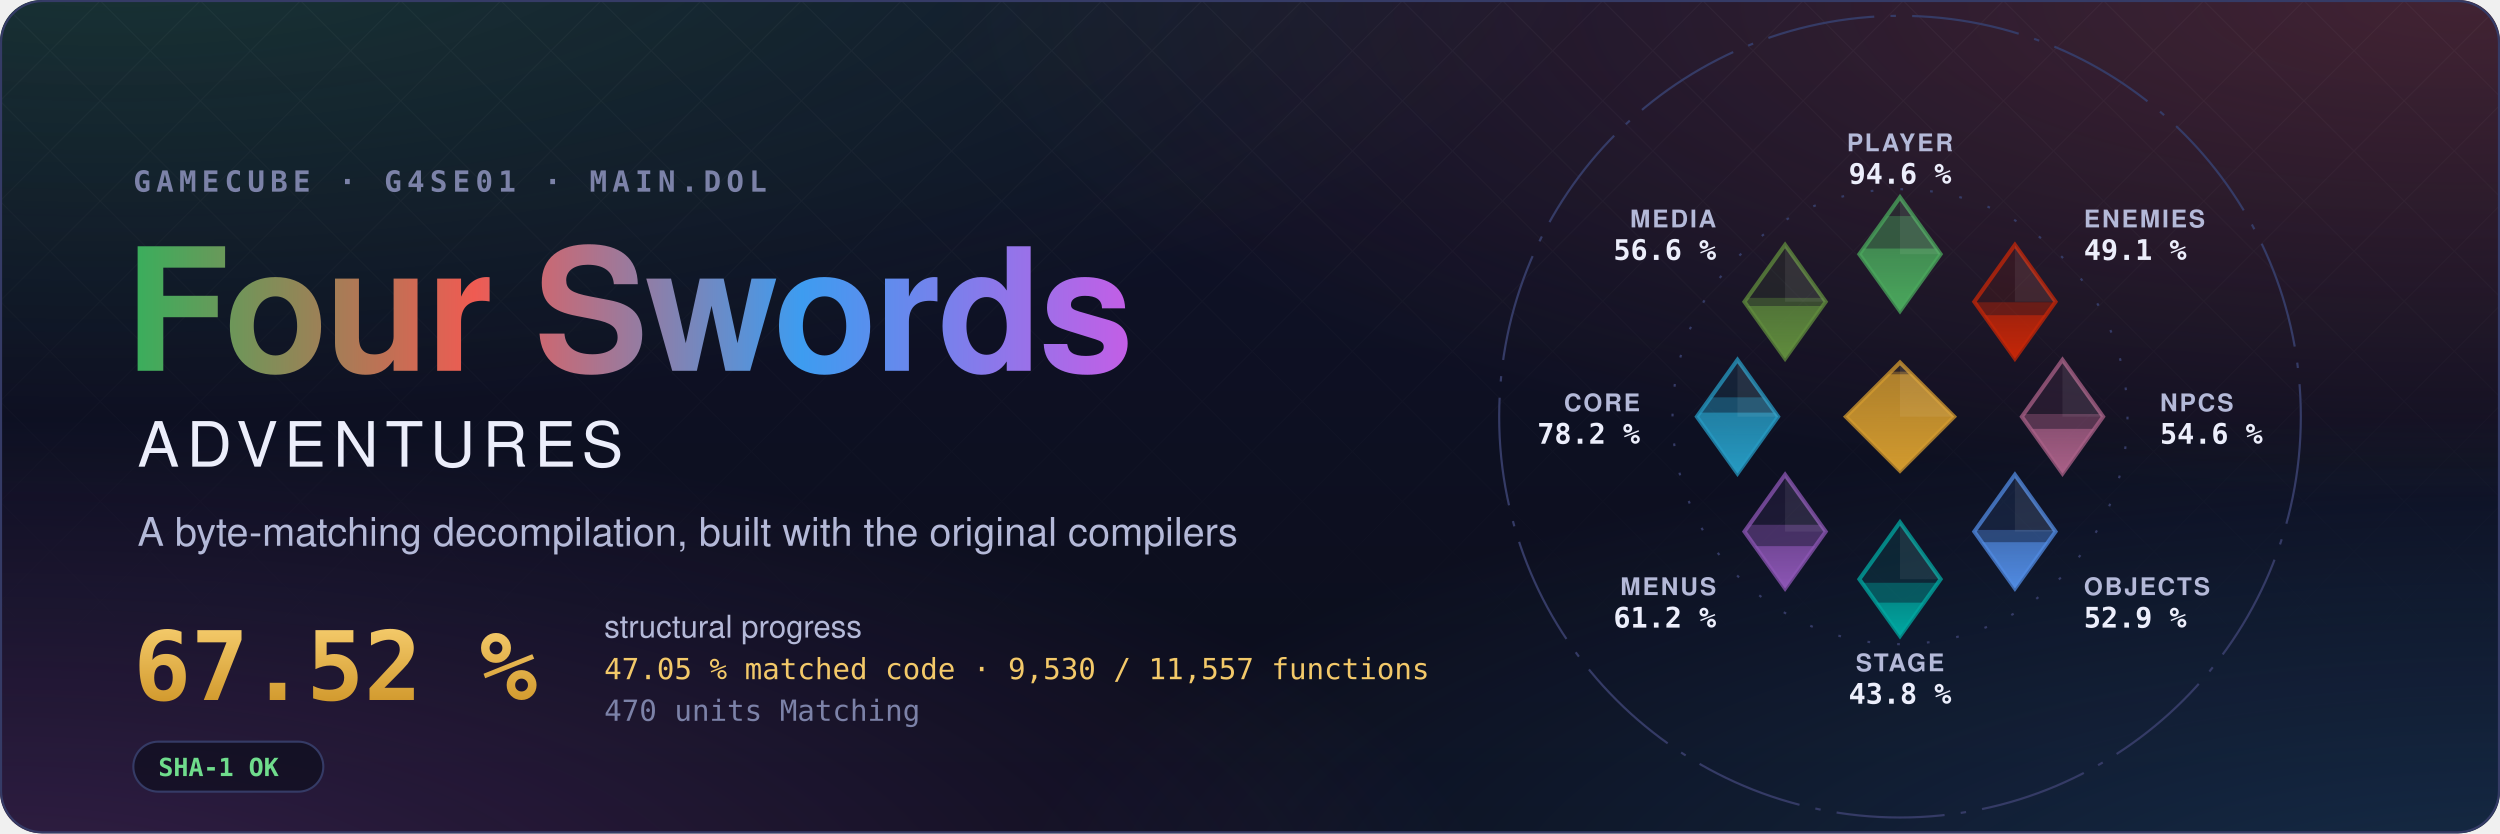
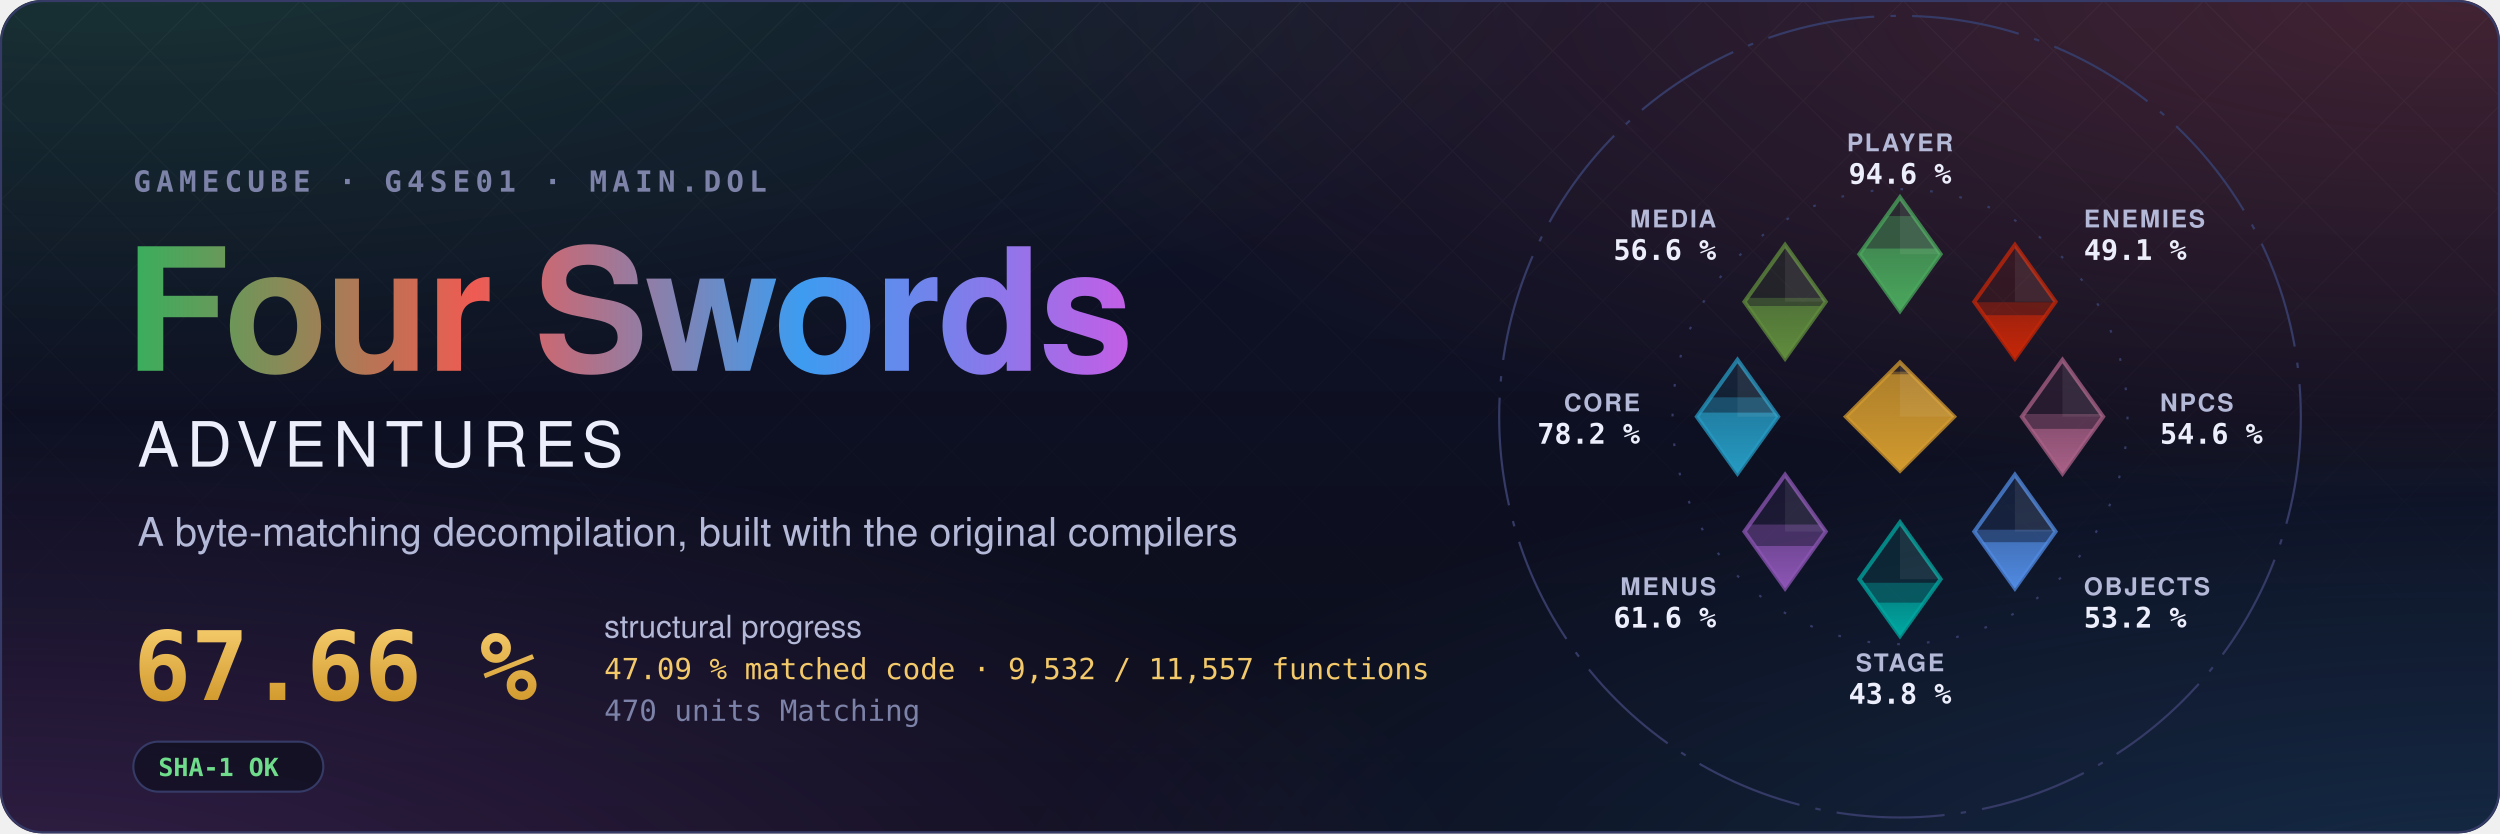
- <svg xmlns="http://www.w3.org/2000/svg" width="1200" height="400" viewBox="0 0 1200 400" role="img" aria-label="Four Swords Adventures decompilation: 67.52 % structural progress, 47.05 % matched code, 9,530 of 11,557 functions">
+ <svg xmlns="http://www.w3.org/2000/svg" width="1200" height="400" viewBox="0 0 1200 400" role="img" aria-label="Four Swords Adventures decompilation: 67.66 % structural progress, 47.09 % matched code, 9,532 of 11,557 functions">
  <style>text { font-family: -apple-system, BlinkMacSystemFont, 'Segoe UI', Helvetica, Arial, sans-serif; } .mono { font-family: ui-monospace, SFMono-Regular, 'SF Mono', Menlo, Consolas, monospace; } .spin { transform-box: fill-box; transform-origin: center; animation: spin 90s linear infinite; } @keyframes spin { to { transform: rotate(360deg); } } .rise { transform-box: fill-box; transform-origin: 50% 100%; animation: rise 1.6s cubic-bezier(.2,.8,.2,1) both; } @keyframes rise { from { transform: scaleY(0); } } @media (prefers-reduced-motion: reduce) { * { animation: none !important; } }</style>
  <defs>
    <radialGradient id="glow0" cx="0.05" cy="-0.1" r="0.6">
      <stop offset="0" stop-color="#3aae5c" stop-opacity="0.22" />
      <stop offset="1" stop-color="#3aae5c" stop-opacity="0" />
    </radialGradient>
    <radialGradient id="glow1" cx="0.98" cy="0.0" r="0.6">
      <stop offset="0" stop-color="#ef5b52" stop-opacity="0.22" />
      <stop offset="1" stop-color="#ef5b52" stop-opacity="0" />
    </radialGradient>
    <radialGradient id="glow2" cx="1.0" cy="1.1" r="0.6">
      <stop offset="0" stop-color="#3d9cf0" stop-opacity="0.22" />
      <stop offset="1" stop-color="#3d9cf0" stop-opacity="0" />
    </radialGradient>
    <radialGradient id="glow3" cx="0.0" cy="1.1" r="0.6">
      <stop offset="0" stop-color="#c35ee6" stop-opacity="0.22" />
      <stop offset="1" stop-color="#c35ee6" stop-opacity="0" />
    </radialGradient>
    <linearGradient id="sky" x1="0" y1="0" x2="0" y2="1">
      <stop offset="0" stop-color="#10132a" />
      <stop offset="1" stop-color="#0b0d1a" />
    </linearGradient>
    <linearGradient id="four" x1="0" y1="0" x2="1" y2="0">
      <stop offset="0" stop-color="#3aae5c" />
      <stop offset="0.34" stop-color="#ef5b52" />
      <stop offset="0.67" stop-color="#3d9cf0" />
      <stop offset="1" stop-color="#c35ee6" />
    </linearGradient>
    <linearGradient id="goldtext" x1="0" y1="0" x2="0" y2="1">
      <stop offset="0" stop-color="#f3c969" />
      <stop offset="1" stop-color="#d29a2e" />
    </linearGradient>
    <pattern id="lattice" width="34" height="34" patternUnits="userSpaceOnUse" patternTransform="rotate(45)">
      <path d="M0 0H34M0 0V34" stroke="#fff" stroke-opacity="0.035" />
    </pattern>
    <linearGradient id="fade" x1="0" y1="0" x2="0" y2="1">
      <stop offset="0" stop-color="#fff" />
      <stop offset="0.8" stop-color="#fff" stop-opacity="0" />
    </linearGradient>
    <mask id="fadeMask">
      <rect width="1200" height="400" fill="url(#fade)" />
    </mask>
    <clipPath id="card">
      <rect width="1200" height="400" rx="20" />
    </clipPath>
  </defs>
  <g clip-path="url(#card)">
    <rect width="1200" height="400" fill="url(#sky)" />
    <rect width="1200" height="400" fill="url(#glow0)" />
    <rect width="1200" height="400" fill="url(#glow1)" />
    <rect width="1200" height="400" fill="url(#glow2)" />
    <rect width="1200" height="400" fill="url(#glow3)" />
    <rect width="1200" height="400" fill="url(#lattice)" mask="url(#fadeMask)" />
  </g>
  <rect x="0.5" y="0.5" width="1199" height="399" rx="20" fill="none" stroke="#353b66" />
  <text x="64" y="92" class="mono" font-size="14" font-weight="600" letter-spacing="0.18em" fill="#7c82a8">GAMECUBE · G4SE01 · MAIN.DOL</text>
  <text x="60" y="178" font-size="82" font-weight="700" letter-spacing="-1.5" fill="url(#four)">Four Swords</text>
  <text x="66" y="224" font-size="30" font-weight="500" letter-spacing="0.12em" fill="#eceefb">ADVENTURES</text>
  <text x="66" y="262" font-size="19" fill="#b4b9d8">A byte-matching decompilation, built with the original compilers</text>
-   <text x="64" y="336" class="mono" font-size="46" font-weight="700" fill="url(#goldtext)">67.52 %</text>
+   <text x="64" y="336" class="mono" font-size="46" font-weight="700" fill="url(#goldtext)">67.66 %</text>
  <text x="290" y="306" font-size="15" fill="#b4b9d8">structural progress</text>
-   <text x="290" y="326" class="mono" font-size="14" fill="#f3c969">47.05 % matched code · 9,530 / 11,557 functions</text>
+   <text x="290" y="326" class="mono" font-size="14" fill="#f3c969">47.09 % matched code · 9,532 / 11,557 functions</text>
  <text x="290" y="346" class="mono" font-size="14" fill="#7c82a8">470 units Matching</text>
  <g transform="translate(64 356)">
    <rect width="91.2" height="24" rx="12" fill="#0b0d1a" fill-opacity="0.6" stroke="#353b66" />
    <text x="12" y="16.5" class="mono" font-size="12" font-weight="600" fill="#6fdc8c">SHA-1 OK</text>
  </g>
  <defs>
    <clipPath id="ec-player">
      <path d="M0 -81L15 -60L0 -39L-15 -60Z" />
    </clipPath>
    <linearGradient id="eg-player" x1="0" y1="1" x2="0" y2="0">
      <stop offset="0" stop-color="#4aa75c" />
      <stop offset="1" stop-color="#4aa75c" stop-opacity="0.65" />
    </linearGradient>
    <clipPath id="ec-enemies">
      <path d="M42.43 -63.43L57.43 -42.43L42.43 -21.43L27.43 -42.43Z" />
    </clipPath>
    <linearGradient id="eg-enemies" x1="0" y1="1" x2="0" y2="0">
      <stop offset="0" stop-color="#c52607" />
      <stop offset="1" stop-color="#c52607" stop-opacity="0.65" />
    </linearGradient>
    <clipPath id="ec-npcs">
      <path d="M60 -21L75 0L60 21L45 0Z" />
    </clipPath>
    <linearGradient id="eg-npcs" x1="0" y1="1" x2="0" y2="0">
      <stop offset="0" stop-color="#a96087" />
      <stop offset="1" stop-color="#a96087" stop-opacity="0.65" />
    </linearGradient>
    <clipPath id="ec-objects">
      <path d="M42.43 21.43L57.43 42.43L42.43 63.43L27.43 42.43Z" />
    </clipPath>
    <linearGradient id="eg-objects" x1="0" y1="1" x2="0" y2="0">
      <stop offset="0" stop-color="#508ae1" />
      <stop offset="1" stop-color="#508ae1" stop-opacity="0.65" />
    </linearGradient>
    <clipPath id="ec-stage">
      <path d="M0 39L15 60L0 81L-15 60Z" />
    </clipPath>
    <linearGradient id="eg-stage" x1="0" y1="1" x2="0" y2="0">
      <stop offset="0" stop-color="#00a8a1" />
      <stop offset="1" stop-color="#00a8a1" stop-opacity="0.65" />
    </linearGradient>
    <clipPath id="ec-menus">
      <path d="M-42.43 21.43L-27.43 42.43L-42.43 63.43L-57.43 42.43Z" />
    </clipPath>
    <linearGradient id="eg-menus" x1="0" y1="1" x2="0" y2="0">
      <stop offset="0" stop-color="#8c55b4" />
      <stop offset="1" stop-color="#8c55b4" stop-opacity="0.65" />
    </linearGradient>
    <clipPath id="ec-core">
      <path d="M-60 -21L-45 0L-60 21L-75 0Z" />
    </clipPath>
    <linearGradient id="eg-core" x1="0" y1="1" x2="0" y2="0">
      <stop offset="0" stop-color="#269ac2" />
      <stop offset="1" stop-color="#269ac2" stop-opacity="0.65" />
    </linearGradient>
    <clipPath id="ec-media">
      <path d="M-42.43 -63.43L-27.43 -42.43L-42.43 -21.43L-57.43 -42.43Z" />
    </clipPath>
    <linearGradient id="eg-media" x1="0" y1="1" x2="0" y2="0">
      <stop offset="0" stop-color="#608c3d" />
      <stop offset="1" stop-color="#608c3d" stop-opacity="0.65" />
    </linearGradient>
    <clipPath id="ec-libs">
      <path d="M0 -20L20 0L0 20L-20 0Z" />
    </clipPath>
    <linearGradient id="eg-libs" x1="0" y1="1" x2="0" y2="0">
      <stop offset="0" stop-color="#d29a2e" />
      <stop offset="1" stop-color="#d29a2e" stop-opacity="0.65" />
    </linearGradient>
  </defs>
  <g transform="translate(912 200) scale(1.3)">
    <circle class="spin" r="148" fill="none" stroke="#353b66" stroke-width="0.8" stroke-dasharray="40 6 2 6" />
    <circle r="84" fill="none" stroke="#353b66" stroke-width="0.8" stroke-dasharray="1 10" />
    <path d="M0 -81L15 -60L0 -39L-15 -60Z" fill="#4aa75c" fill-opacity="0.12" stroke="#4aa75c" stroke-opacity="0.75" stroke-width="1.5" />
    <g clip-path="url(#ec-player)">
      <rect class="rise" style="animation-delay:0.20s" x="-15.0" y="-74.08" width="30" height="35.08" fill="#4aa75c" fill-opacity="0.38" />
    </g>
    <g clip-path="url(#ec-player)">
      <rect class="rise" style="animation-delay:0.20s" x="-15.0" y="-62.09" width="30" height="23.09" fill="url(#eg-player)" />
    </g>
    <path d="M0.0 -81.0L15.0 -60.0L0.0 -60.0Z" fill="#fff" fill-opacity="0.07" />
    <text x="0.0" y="-98.0" text-anchor="middle" font-size="9" font-weight="600" letter-spacing="0.08em" fill="#b4b9d8">PLAYER</text>
    <text x="0.0" y="-86.0" text-anchor="middle" font-size="10.5" font-weight="700" fill="#eceefb" class="mono">94.6 %</text>
    <path d="M42.43 -63.43L57.43 -42.43L42.43 -21.43L27.43 -42.43Z" fill="#c52607" fill-opacity="0.12" stroke="#c52607" stroke-opacity="0.75" stroke-width="1.5" />
    <g clip-path="url(#ec-enemies)">
      <rect class="rise" style="animation-delay:0.30s" x="27.43" y="-42.23" width="30" height="20.80" fill="#c52607" fill-opacity="0.38" />
    </g>
    <g clip-path="url(#ec-enemies)">
      <rect class="rise" style="animation-delay:0.30s" x="27.43" y="-37.47" width="30" height="16.04" fill="url(#eg-enemies)" />
    </g>
    <path d="M42.43 -63.43L57.43 -42.43L42.43 -42.43Z" fill="#fff" fill-opacity="0.07" />
    <text x="67.88" y="-69.88" text-anchor="start" font-size="9" font-weight="600" letter-spacing="0.08em" fill="#b4b9d8">ENEMIES</text>
    <text x="67.88" y="-57.88" text-anchor="start" font-size="10.5" font-weight="700" fill="#eceefb" class="mono">49.1 %</text>
    <path d="M60 -21L75 0L60 21L45 0Z" fill="#a96087" fill-opacity="0.12" stroke="#a96087" stroke-opacity="0.75" stroke-width="1.5" />
    <g clip-path="url(#ec-npcs)">
      <rect class="rise" style="animation-delay:0.40s" x="45.0" y="-0.98" width="30" height="21.98" fill="#a96087" fill-opacity="0.38" />
    </g>
    <g clip-path="url(#ec-npcs)">
      <rect class="rise" style="animation-delay:0.40s" x="45.0" y="4.50" width="30" height="16.50" fill="url(#eg-npcs)" />
    </g>
    <path d="M60.0 -21.0L75.0 0.0L60.0 0.0Z" fill="#fff" fill-opacity="0.07" />
    <text x="96.0" y="-2.0" text-anchor="start" font-size="9" font-weight="600" letter-spacing="0.08em" fill="#b4b9d8">NPCS</text>
    <text x="96.0" y="10.0" text-anchor="start" font-size="10.5" font-weight="700" fill="#eceefb" class="mono">54.6 %</text>
    <path d="M42.43 21.43L57.43 42.43L42.43 63.43L27.43 42.43Z" fill="#508ae1" fill-opacity="0.12" stroke="#508ae1" stroke-opacity="0.75" stroke-width="1.5" />
    <g clip-path="url(#ec-objects)">
-       <rect class="rise" style="animation-delay:0.50s" x="27.43" y="41.82" width="30" height="21.61" fill="#508ae1" fill-opacity="0.38" />
+       <rect class="rise" style="animation-delay:0.50s" x="27.43" y="41.74" width="30" height="21.69" fill="#508ae1" fill-opacity="0.38" />
    </g>
    <g clip-path="url(#ec-objects)">
      <rect class="rise" style="animation-delay:0.50s" x="27.43" y="46.35" width="30" height="17.08" fill="url(#eg-objects)" />
    </g>
    <path d="M42.43 21.43L57.43 42.43L42.43 42.43Z" fill="#fff" fill-opacity="0.07" />
    <text x="67.88" y="65.88" text-anchor="start" font-size="9" font-weight="600" letter-spacing="0.08em" fill="#b4b9d8">OBJECTS</text>
-     <text x="67.88" y="77.88" text-anchor="start" font-size="10.5" font-weight="700" fill="#eceefb" class="mono">52.9 %</text>
+     <text x="67.88" y="77.88" text-anchor="start" font-size="10.5" font-weight="700" fill="#eceefb" class="mono">53.2 %</text>
    <path d="M0 39L15 60L0 81L-15 60Z" fill="#00a8a1" fill-opacity="0.12" stroke="#00a8a1" stroke-opacity="0.75" stroke-width="1.5" />
    <g clip-path="url(#ec-stage)">
      <rect class="rise" style="animation-delay:0.60s" x="-15.0" y="61.35" width="30" height="19.65" fill="#00a8a1" fill-opacity="0.38" />
    </g>
    <g clip-path="url(#ec-stage)">
      <rect class="rise" style="animation-delay:0.60s" x="-15.0" y="68.68" width="30" height="12.32" fill="url(#eg-stage)" />
    </g>
    <path d="M0.0 39.0L15.0 60.0L0.0 60.0Z" fill="#fff" fill-opacity="0.07" />
    <text x="0.0" y="94.0" text-anchor="middle" font-size="9" font-weight="600" letter-spacing="0.08em" fill="#b4b9d8">STAGE</text>
    <text x="0.0" y="106.0" text-anchor="middle" font-size="10.5" font-weight="700" fill="#eceefb" class="mono">43.8 %</text>
    <path d="M-42.43 21.43L-27.43 42.43L-42.43 63.43L-57.43 42.43Z" fill="#8c55b4" fill-opacity="0.12" stroke="#8c55b4" stroke-opacity="0.75" stroke-width="1.5" />
    <g clip-path="url(#ec-menus)">
-       <rect class="rise" style="animation-delay:0.70s" x="-57.43" y="39.92" width="30" height="23.51" fill="#8c55b4" fill-opacity="0.38" />
+       <rect class="rise" style="animation-delay:0.70s" x="-57.43" y="39.83" width="30" height="23.60" fill="#8c55b4" fill-opacity="0.38" />
    </g>
    <g clip-path="url(#ec-menus)">
-       <rect class="rise" style="animation-delay:0.70s" x="-57.43" y="47.81" width="30" height="15.62" fill="url(#eg-menus)" />
+       <rect class="rise" style="animation-delay:0.70s" x="-57.43" y="47.76" width="30" height="15.67" fill="url(#eg-menus)" />
    </g>
    <path d="M-42.43 21.43L-27.43 42.43L-42.43 42.43Z" fill="#fff" fill-opacity="0.07" />
    <text x="-67.88" y="65.88" text-anchor="end" font-size="9" font-weight="600" letter-spacing="0.08em" fill="#b4b9d8">MENUS</text>
-     <text x="-67.88" y="77.88" text-anchor="end" font-size="10.5" font-weight="700" fill="#eceefb" class="mono">61.2 %</text>
+     <text x="-67.88" y="77.88" text-anchor="end" font-size="10.5" font-weight="700" fill="#eceefb" class="mono">61.6 %</text>
    <path d="M-60 -21L-45 0L-60 21L-75 0Z" fill="#269ac2" fill-opacity="0.12" stroke="#269ac2" stroke-opacity="0.75" stroke-width="1.5" />
    <g clip-path="url(#ec-core)">
      <rect class="rise" style="animation-delay:0.80s" x="-75.0" y="-7.14" width="30" height="28.14" fill="#269ac2" fill-opacity="0.38" />
    </g>
    <g clip-path="url(#ec-core)">
      <rect class="rise" style="animation-delay:0.80s" x="-75.0" y="-1.49" width="30" height="22.49" fill="url(#eg-core)" />
    </g>
    <path d="M-60.0 -21.0L-45.0 0.0L-60.0 0.0Z" fill="#fff" fill-opacity="0.07" />
    <text x="-96.0" y="-2.0" text-anchor="end" font-size="9" font-weight="600" letter-spacing="0.08em" fill="#b4b9d8">CORE</text>
    <text x="-96.0" y="10.0" text-anchor="end" font-size="10.5" font-weight="700" fill="#eceefb" class="mono">78.2 %</text>
    <path d="M-42.43 -63.43L-27.43 -42.43L-42.43 -21.43L-57.43 -42.43Z" fill="#608c3d" fill-opacity="0.12" stroke="#608c3d" stroke-opacity="0.75" stroke-width="1.5" />
    <g clip-path="url(#ec-media)">
      <rect class="rise" style="animation-delay:0.90s" x="-57.43" y="-43.86" width="30" height="22.43" fill="#608c3d" fill-opacity="0.38" />
    </g>
    <g clip-path="url(#ec-media)">
      <rect class="rise" style="animation-delay:0.90s" x="-57.43" y="-40.87" width="30" height="19.44" fill="url(#eg-media)" />
    </g>
    <path d="M-42.43 -63.43L-27.43 -42.43L-42.43 -42.43Z" fill="#fff" fill-opacity="0.07" />
    <text x="-67.88" y="-69.88" text-anchor="end" font-size="9" font-weight="600" letter-spacing="0.08em" fill="#b4b9d8">MEDIA</text>
    <text x="-67.88" y="-57.88" text-anchor="end" font-size="10.5" font-weight="700" fill="#eceefb" class="mono">56.6 %</text>
    <path d="M0 -20L20 0L0 20L-20 0Z" fill="#d29a2e" fill-opacity="0.12" stroke="#d29a2e" stroke-opacity="0.75" stroke-width="1.5" />
    <g clip-path="url(#ec-libs)">
      <rect class="rise" style="animation-delay:1.00s" x="-20" y="-16.62" width="40" height="36.62" fill="#d29a2e" fill-opacity="0.38" />
    </g>
    <g clip-path="url(#ec-libs)">
      <rect class="rise" style="animation-delay:1.00s" x="-20" y="-15.65" width="40" height="35.65" fill="url(#eg-libs)" />
    </g>
    <path d="M0 -20L20 0L0 0Z" fill="#fff" fill-opacity="0.07" />
  </g>
</svg>
